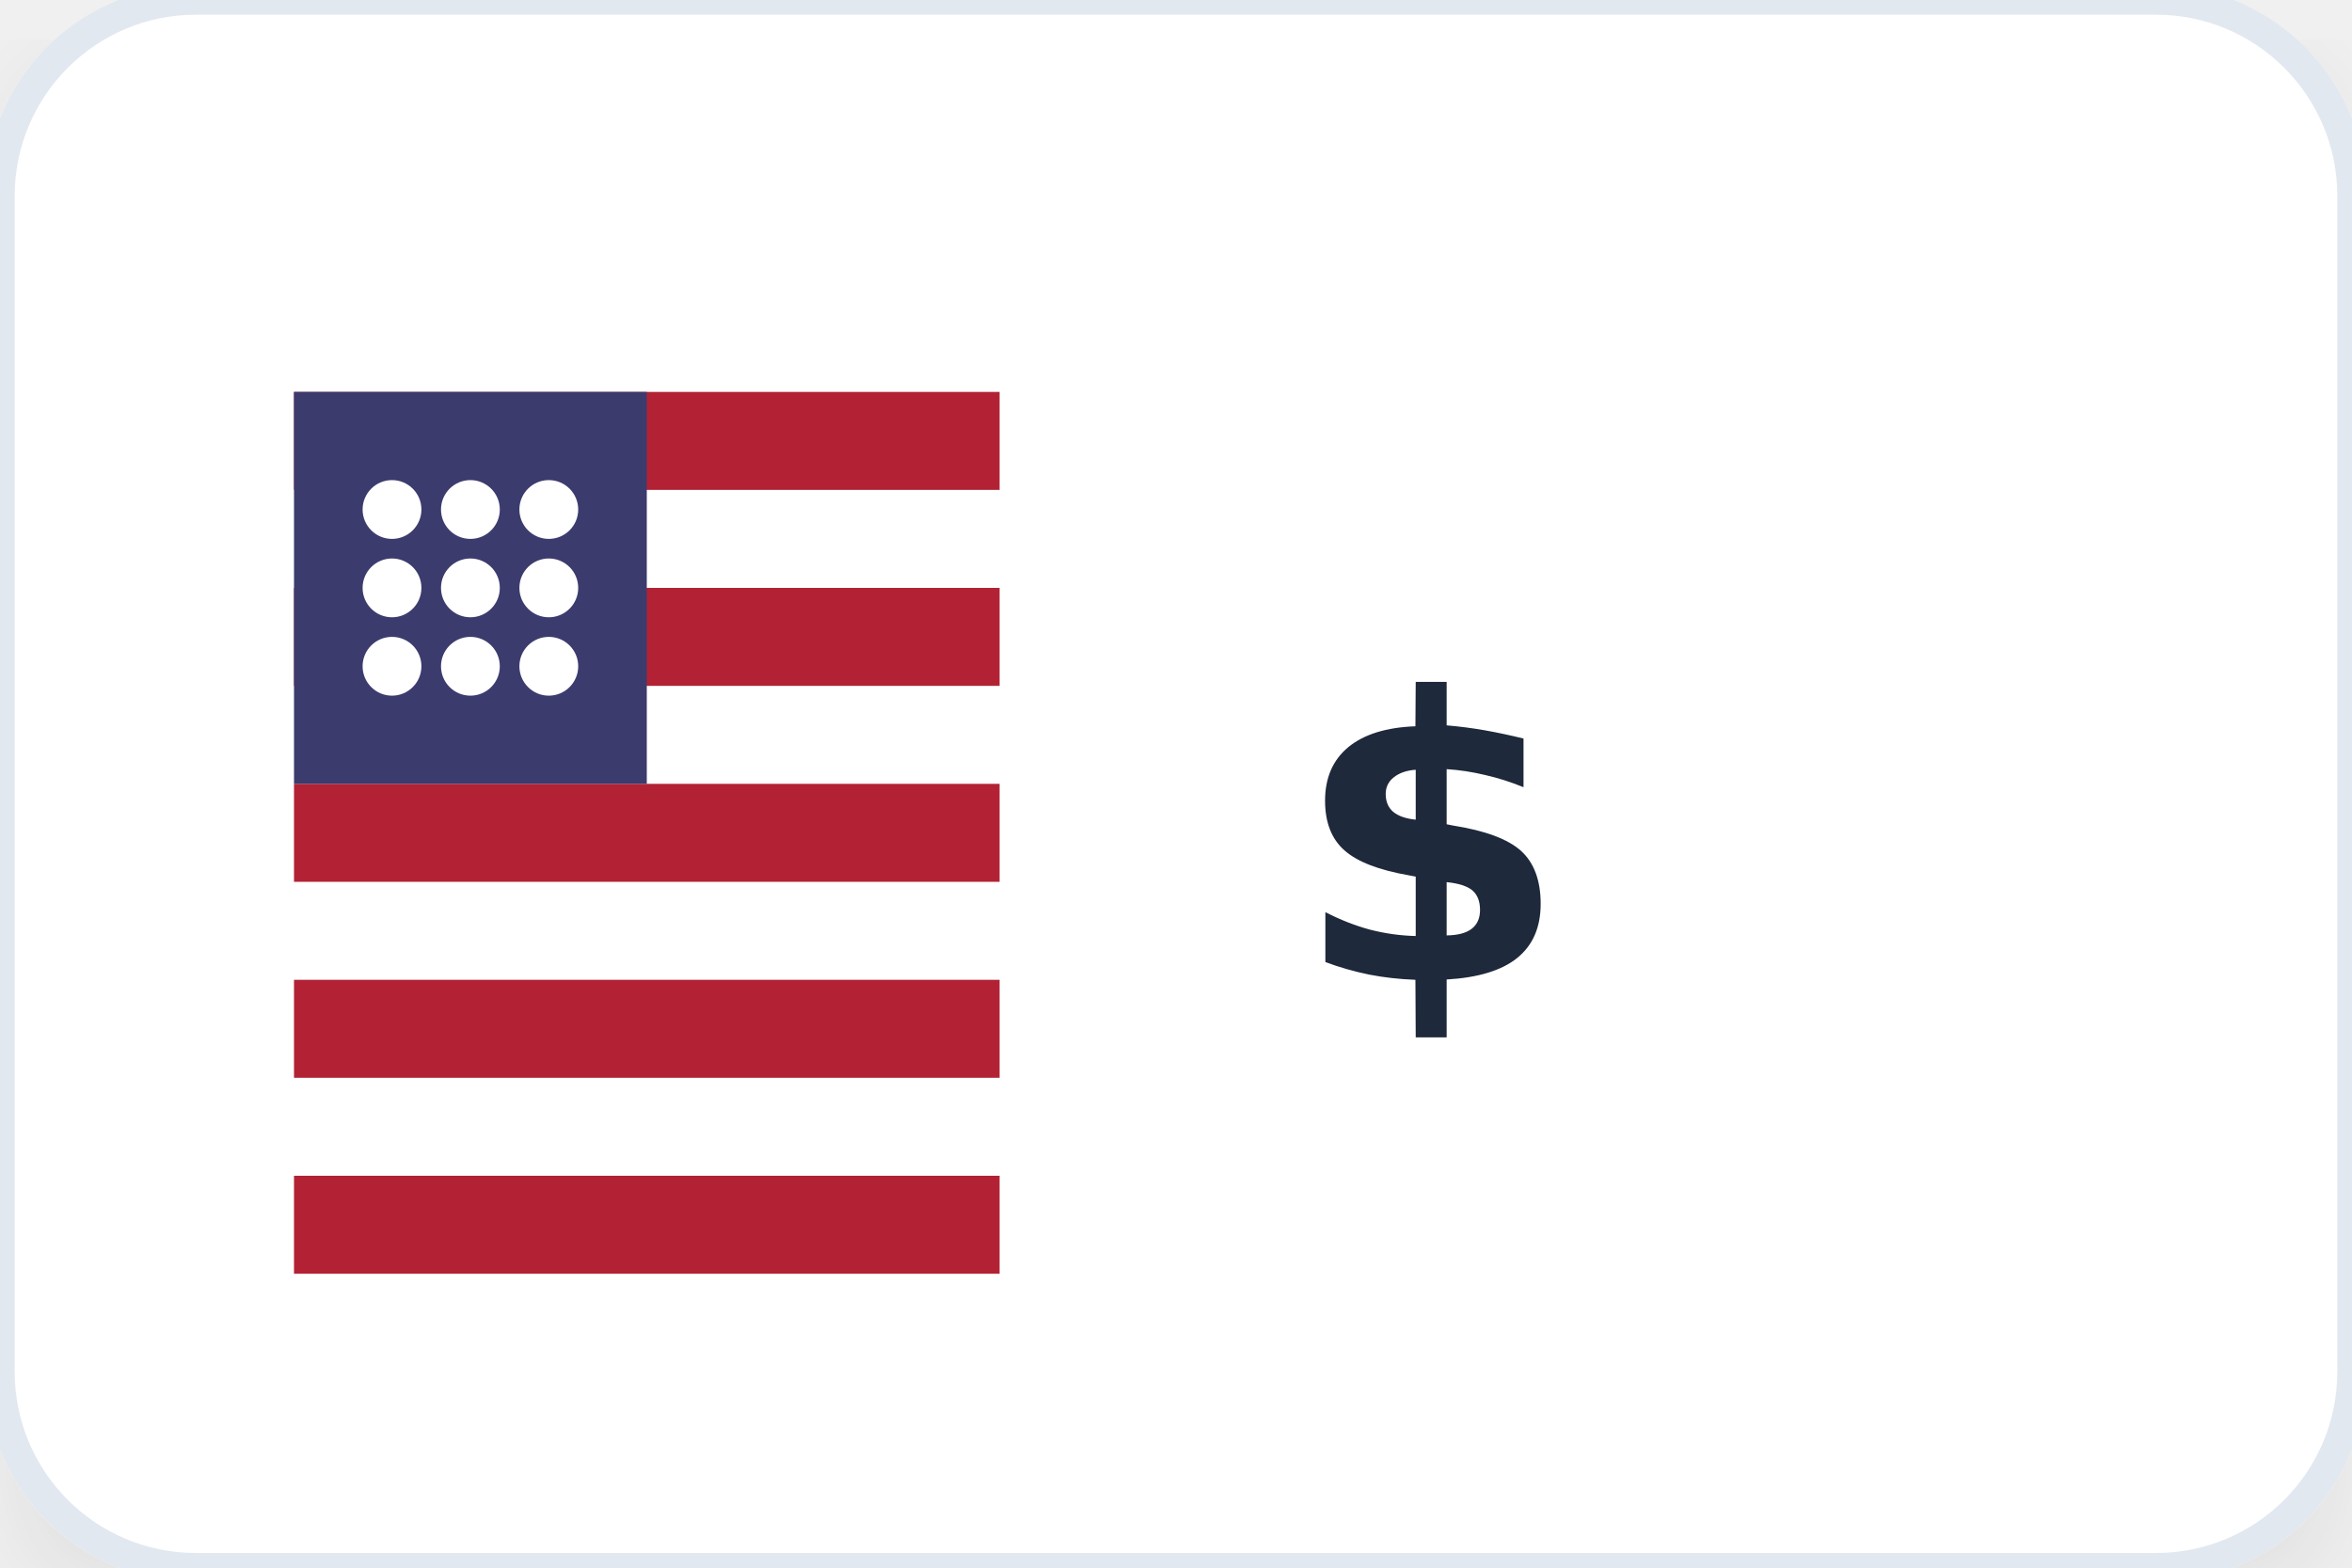
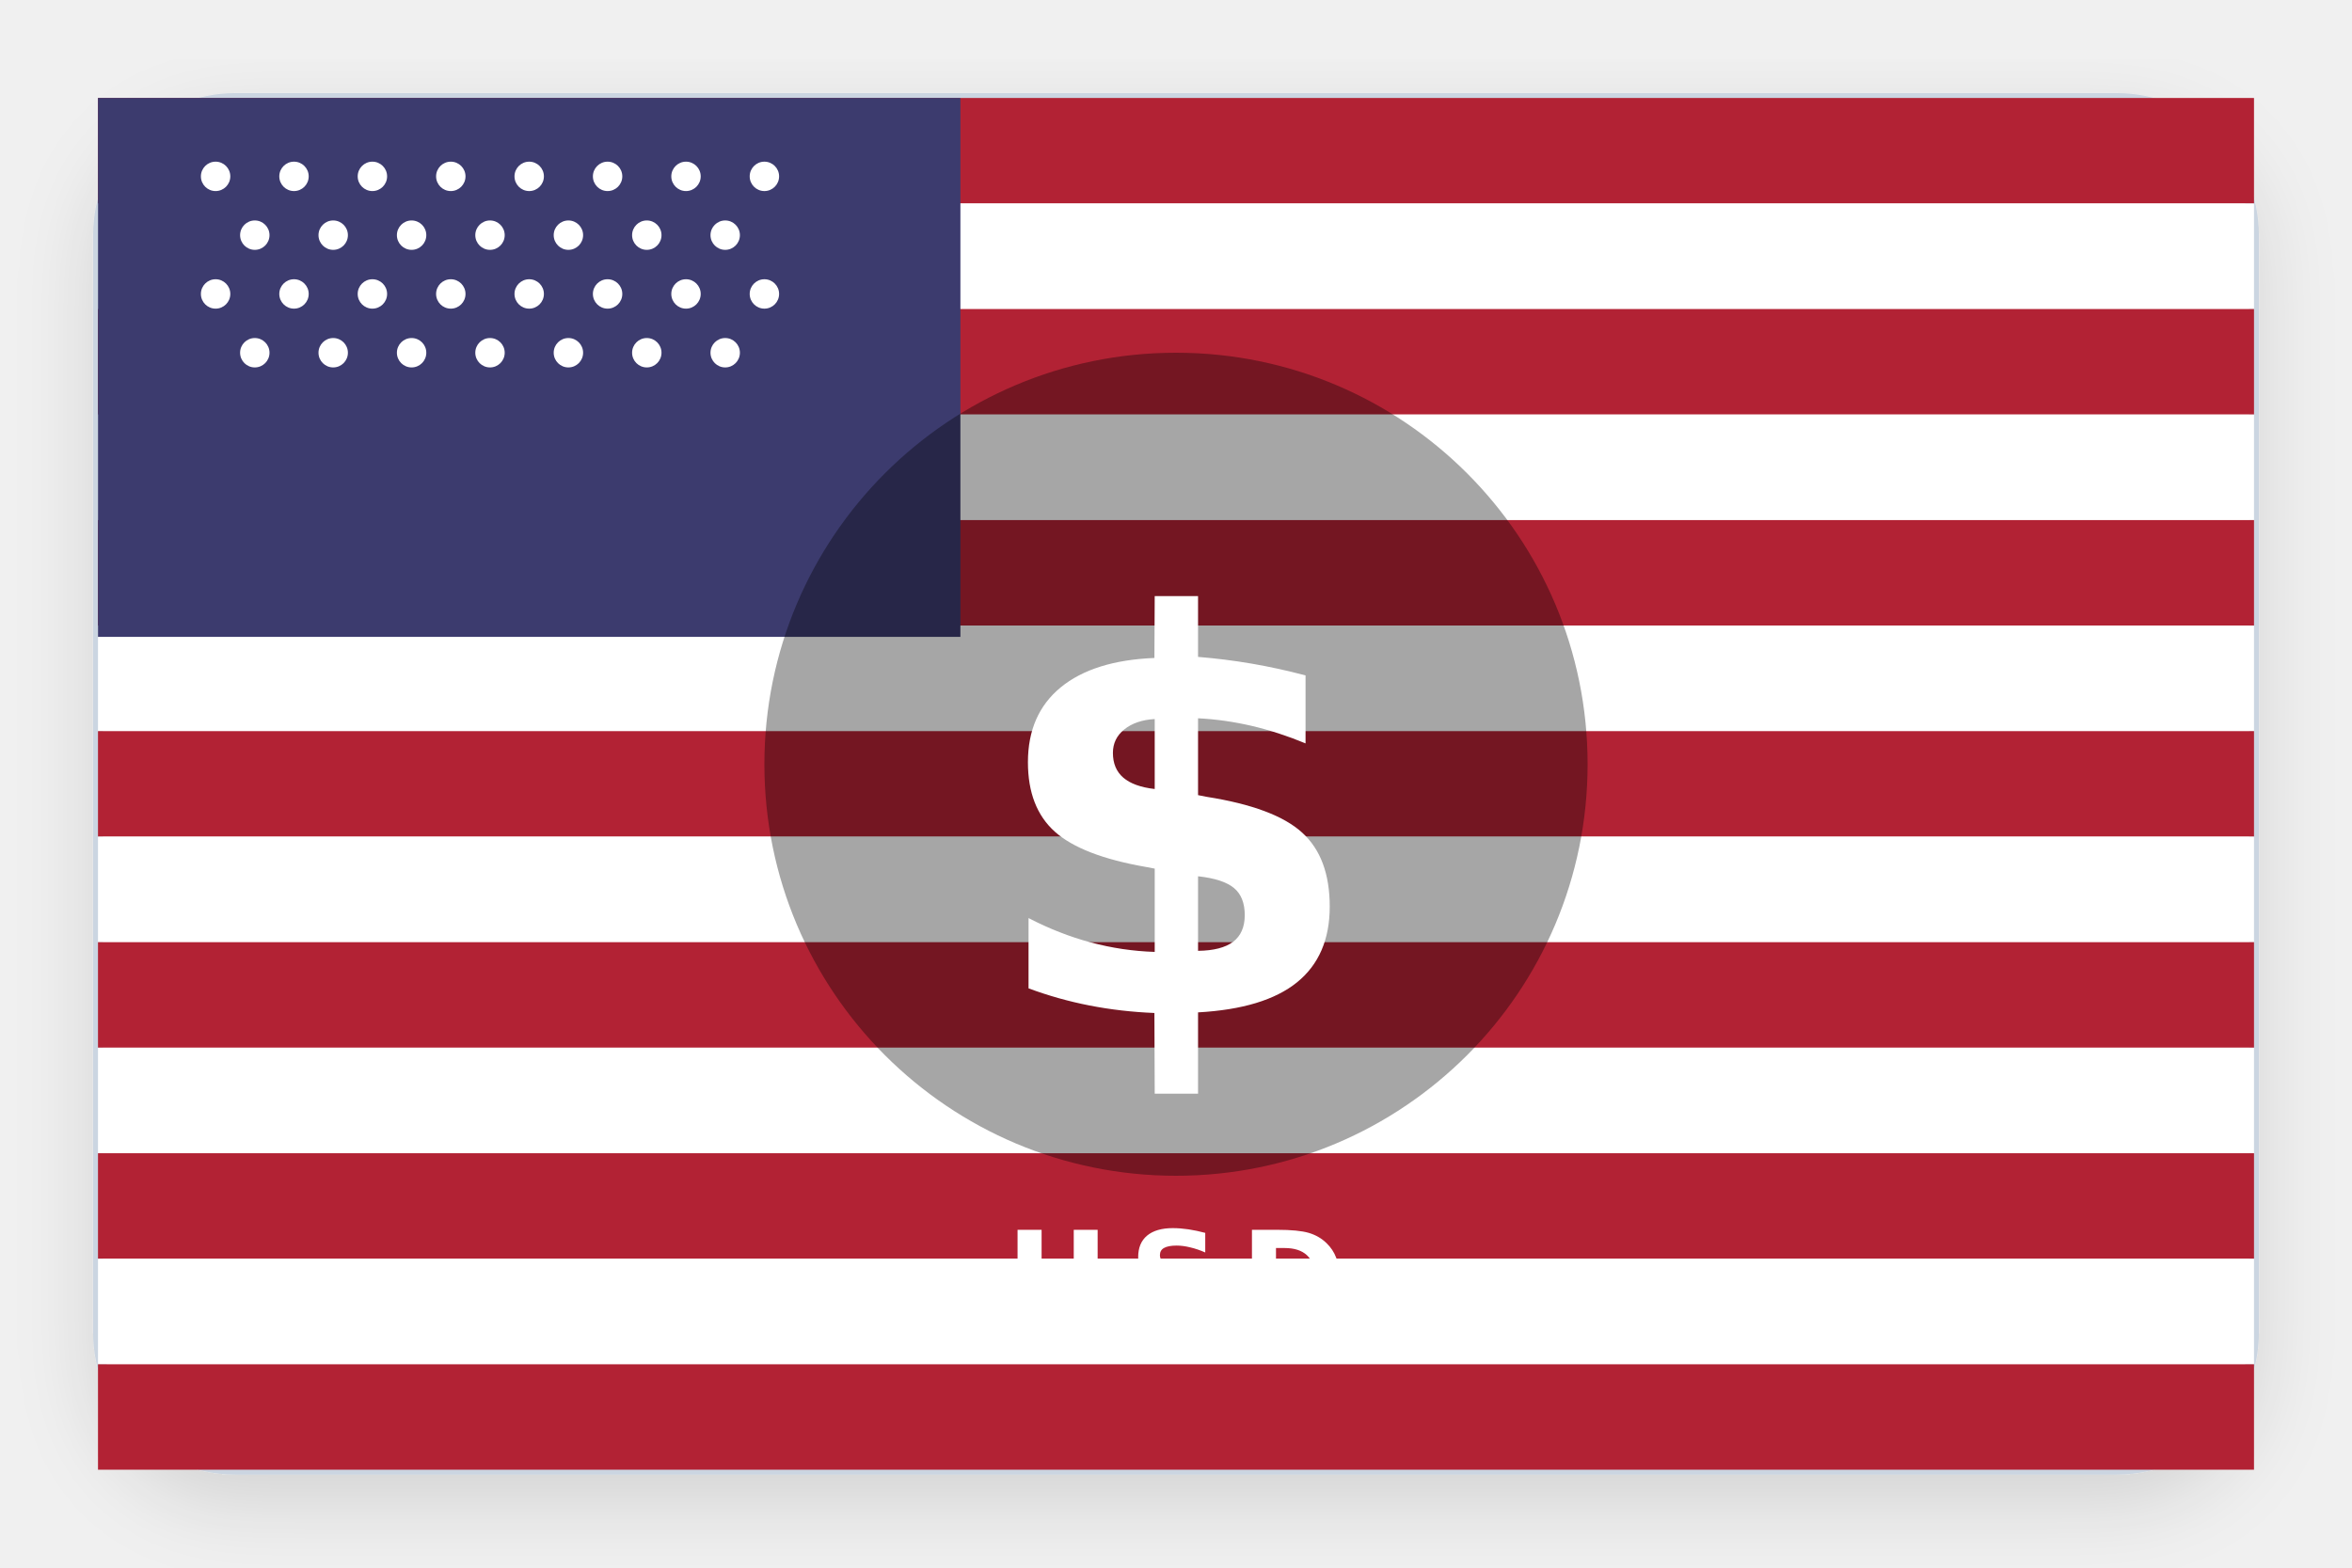
- <svg xmlns="http://www.w3.org/2000/svg" viewBox="0 0 120 80" width="120" height="80">
+ <svg xmlns="http://www.w3.org/2000/svg" viewBox="0 0 240 160" width="240" height="160">
  <defs>
    <filter id="shadow" x="-5%" y="-5%" width="120%" height="120%">
-       <feDropShadow dx="0" dy="2" stdDeviation="3" flood-opacity="0.08" />
+       <feDropShadow dx="0" dy="3" stdDeviation="4" flood-color="#000" flood-opacity="0.12" />
    </filter>
    <style>
-       .card { fill:#fff; stroke:#e2e8f0; stroke-width:1.5; rx:10; }
-       .symbol { font-family:'DejaVu Sans',Arial,sans-serif; font-size:20px; font-weight:bold; fill:#1e293b; text-anchor:middle; }
+       .label { font-family: 'DejaVu Sans', Arial, sans-serif; font-size: 13px; font-weight: 600; fill: #ffffff; text-anchor: middle; letter-spacing: 2px; }
+       .dark-circle { fill: #000000; fill-opacity: 0.35; }
+       .currency { font-family: 'DejaVu Sans', 'Segoe UI', Arial, sans-serif; font-size: 56px; font-weight: 900; fill: #ffffff; text-anchor: middle; dominant-baseline: central; }
    </style>
  </defs>
-   <rect width="120" height="80" rx="10" class="card" filter="url(#shadow)" />
-   <rect x="15" y="20" width="36" height="40" fill="#fff" />
-   <rect x="15" y="20" width="36" height="5" fill="#B22234" />
-   <rect x="15" y="30" width="36" height="5" fill="#B22234" />
-   <rect x="15" y="40" width="36" height="5" fill="#B22234" />
-   <rect x="15" y="50" width="36" height="5" fill="#B22234" />
-   <rect x="15" y="60" width="36" height="5" fill="#B22234" />
-   <rect x="15" y="20" width="18" height="20" fill="#3C3B6E" />
-   <circle cx="20" cy="26" r="1.5" fill="#fff" />
-   <circle cx="24" cy="26" r="1.5" fill="#fff" />
-   <circle cx="28" cy="26" r="1.5" fill="#fff" />
-   <circle cx="20" cy="30" r="1.5" fill="#fff" />
-   <circle cx="24" cy="30" r="1.5" fill="#fff" />
-   <circle cx="28" cy="30" r="1.5" fill="#fff" />
-   <circle cx="20" cy="34" r="1.5" fill="#fff" />
-   <circle cx="24" cy="34" r="1.5" fill="#fff" />
-   <circle cx="28" cy="34" r="1.5" fill="#fff" />
-   <text x="73" y="50" class="symbol">$</text>
+   <rect x="10" y="10" width="220" height="140" rx="14" fill="#fff" stroke="#cbd5e1" stroke-width="1" filter="url(#shadow)" />
+   <g>
+     <rect x="10" y="10" width="220" height="10.77" fill="#B22234" />
+     <rect x="10" y="20.77" width="220" height="10.77" fill="#fff" />
+     <rect x="10" y="31.54" width="220" height="10.77" fill="#B22234" />
+     <rect x="10" y="42.31" width="220" height="10.77" fill="#fff" />
+     <rect x="10" y="53.08" width="220" height="10.77" fill="#B22234" />
+     <rect x="10" y="63.85" width="220" height="10.77" fill="#fff" />
+     <rect x="10" y="74.62" width="220" height="10.77" fill="#B22234" />
+     <rect x="10" y="85.39" width="220" height="10.77" fill="#fff" />
+     <rect x="10" y="96.16" width="220" height="10.77" fill="#B22234" />
+     <rect x="10" y="106.93" width="220" height="10.77" fill="#fff" />
+     <rect x="10" y="117.70" width="220" height="10.77" fill="#B22234" />
+     <rect x="10" y="128.47" width="220" height="10.77" fill="#fff" />
+     <rect x="10" y="139.24" width="220" height="10.76" fill="#B22234" />
+   </g>
+   <rect x="10" y="10" width="88" height="55" fill="#3C3B6E" />
+   <circle cx="22" cy="18" r="1.5" fill="#fff" />
+   <circle cx="30" cy="18" r="1.5" fill="#fff" />
+   <circle cx="38" cy="18" r="1.5" fill="#fff" />
+   <circle cx="46" cy="18" r="1.5" fill="#fff" />
+   <circle cx="54" cy="18" r="1.5" fill="#fff" />
+   <circle cx="62" cy="18" r="1.5" fill="#fff" />
+   <circle cx="70" cy="18" r="1.5" fill="#fff" />
+   <circle cx="78" cy="18" r="1.5" fill="#fff" />
+   <circle cx="26" cy="24" r="1.5" fill="#fff" />
+   <circle cx="34" cy="24" r="1.5" fill="#fff" />
+   <circle cx="42" cy="24" r="1.5" fill="#fff" />
+   <circle cx="50" cy="24" r="1.5" fill="#fff" />
+   <circle cx="58" cy="24" r="1.5" fill="#fff" />
+   <circle cx="66" cy="24" r="1.5" fill="#fff" />
+   <circle cx="74" cy="24" r="1.5" fill="#fff" />
+   <circle cx="22" cy="30" r="1.5" fill="#fff" />
+   <circle cx="30" cy="30" r="1.5" fill="#fff" />
+   <circle cx="38" cy="30" r="1.5" fill="#fff" />
+   <circle cx="46" cy="30" r="1.5" fill="#fff" />
+   <circle cx="54" cy="30" r="1.5" fill="#fff" />
+   <circle cx="62" cy="30" r="1.5" fill="#fff" />
+   <circle cx="70" cy="30" r="1.5" fill="#fff" />
+   <circle cx="78" cy="30" r="1.5" fill="#fff" />
+   <circle cx="26" cy="36" r="1.5" fill="#fff" />
+   <circle cx="34" cy="36" r="1.5" fill="#fff" />
+   <circle cx="42" cy="36" r="1.5" fill="#fff" />
+   <circle cx="50" cy="36" r="1.5" fill="#fff" />
+   <circle cx="58" cy="36" r="1.5" fill="#fff" />
+   <circle cx="66" cy="36" r="1.5" fill="#fff" />
+   <circle cx="74" cy="36" r="1.5" fill="#fff" />
+   <circle cx="120" cy="78" r="42" class="dark-circle" />
+   <text x="120" y="84" class="currency">$</text>
+   <text x="120" y="135" class="label">USD</text>
</svg>
